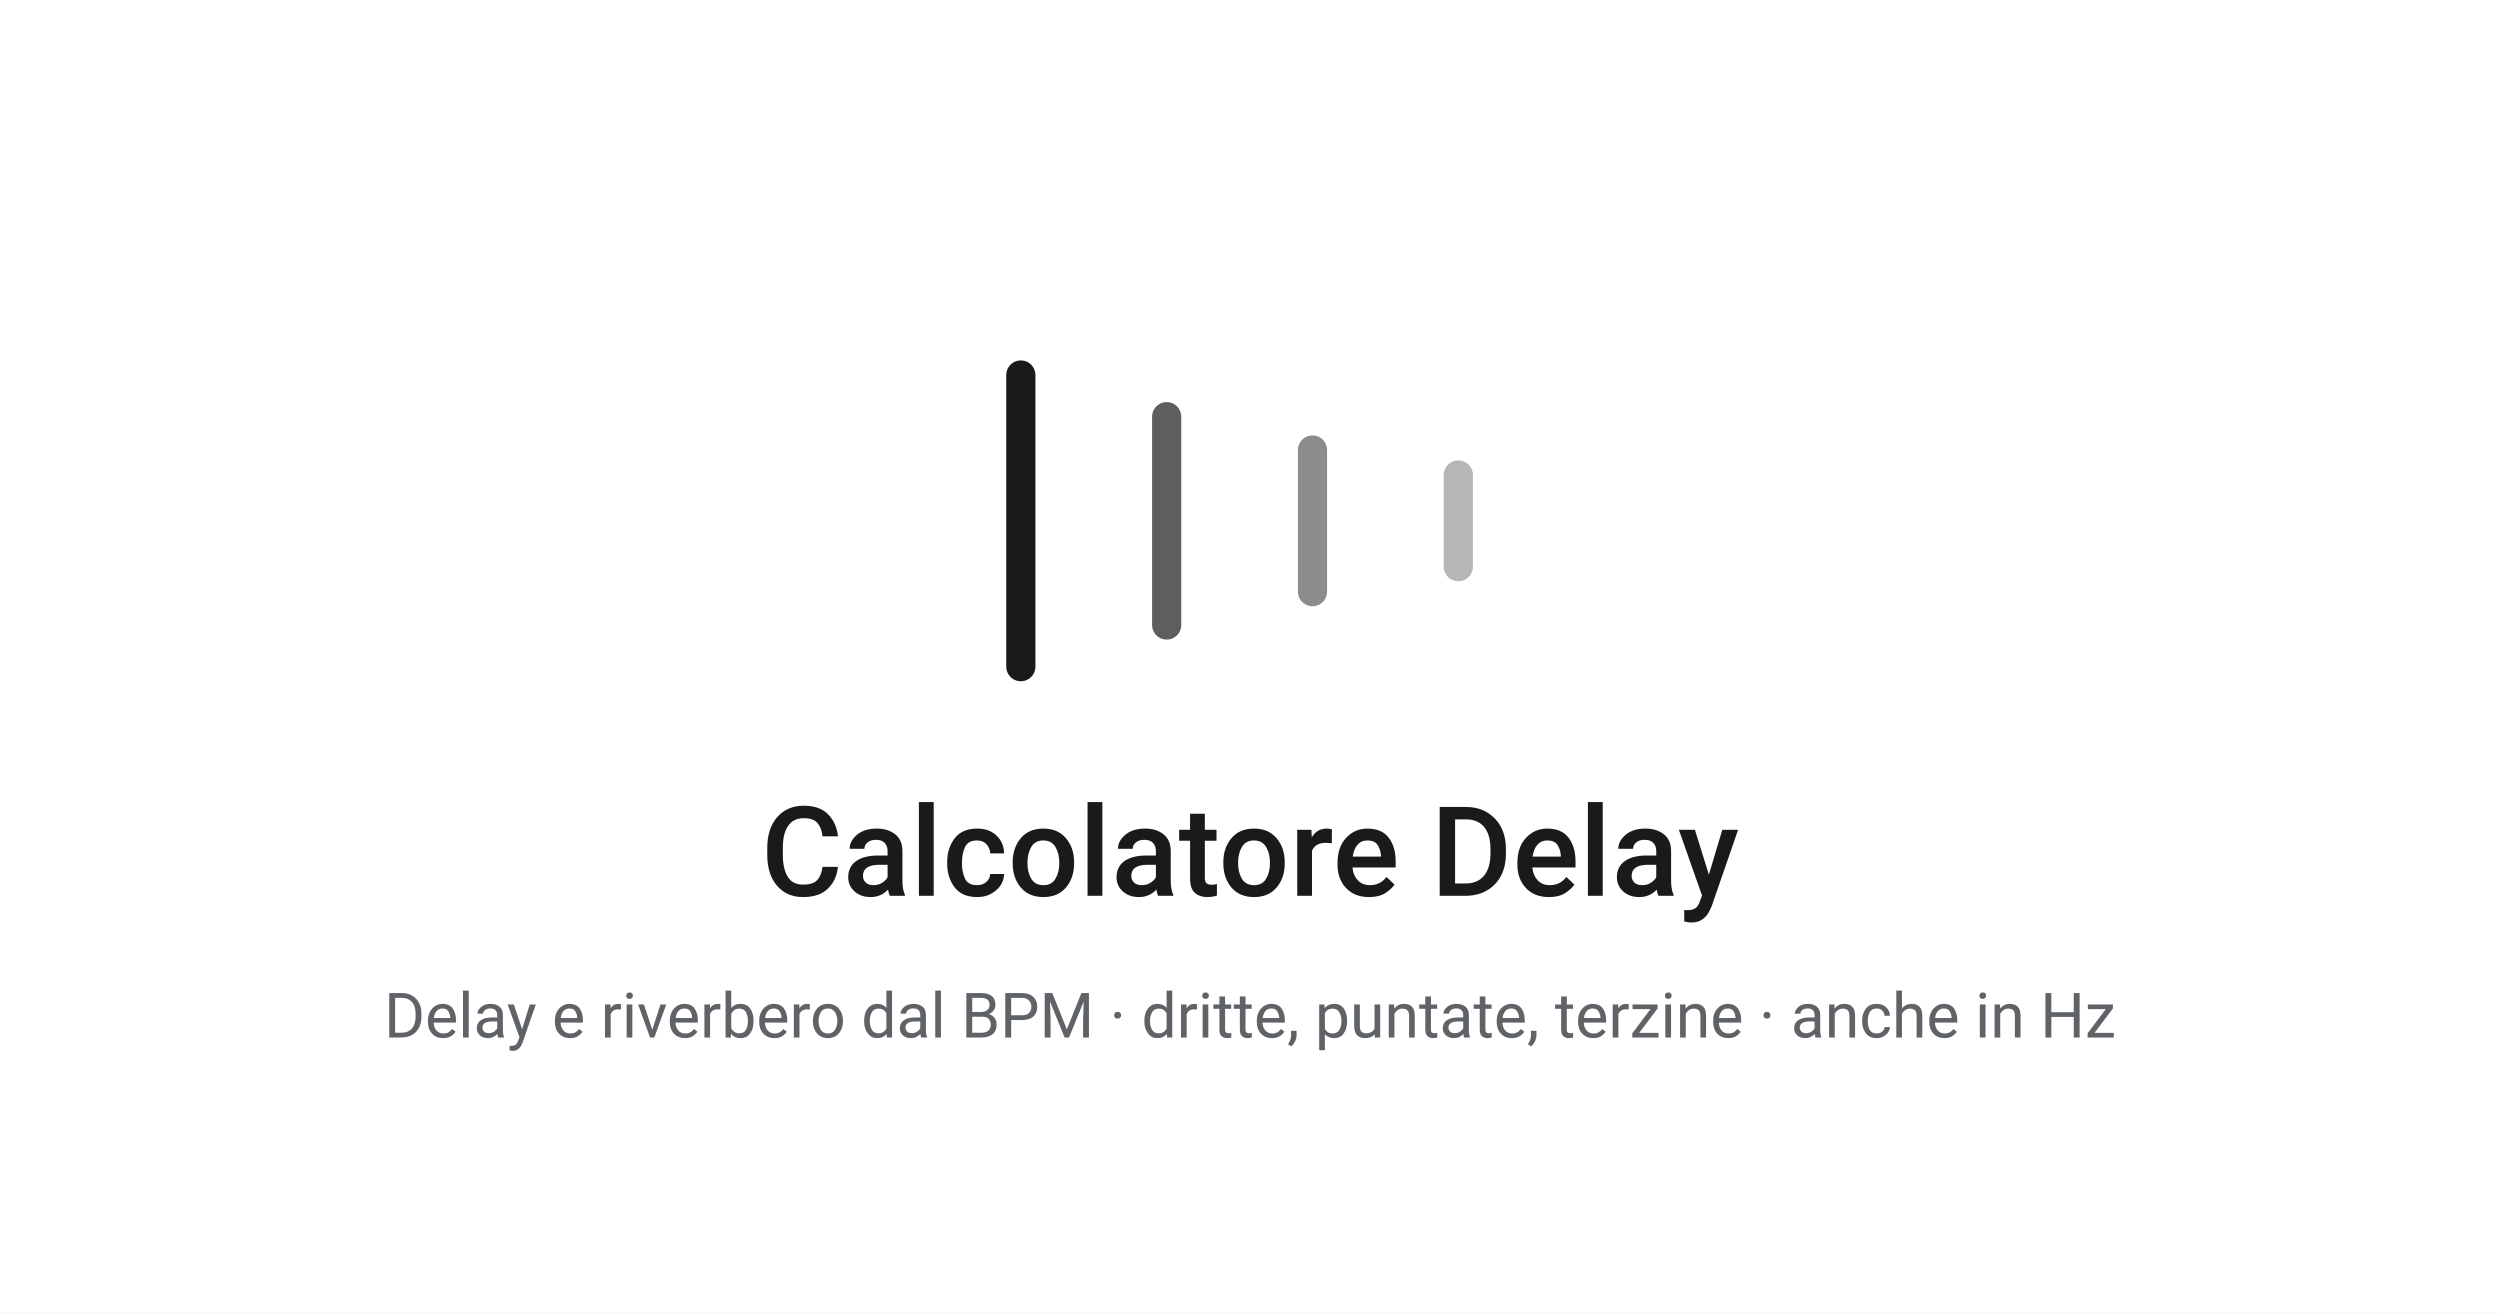
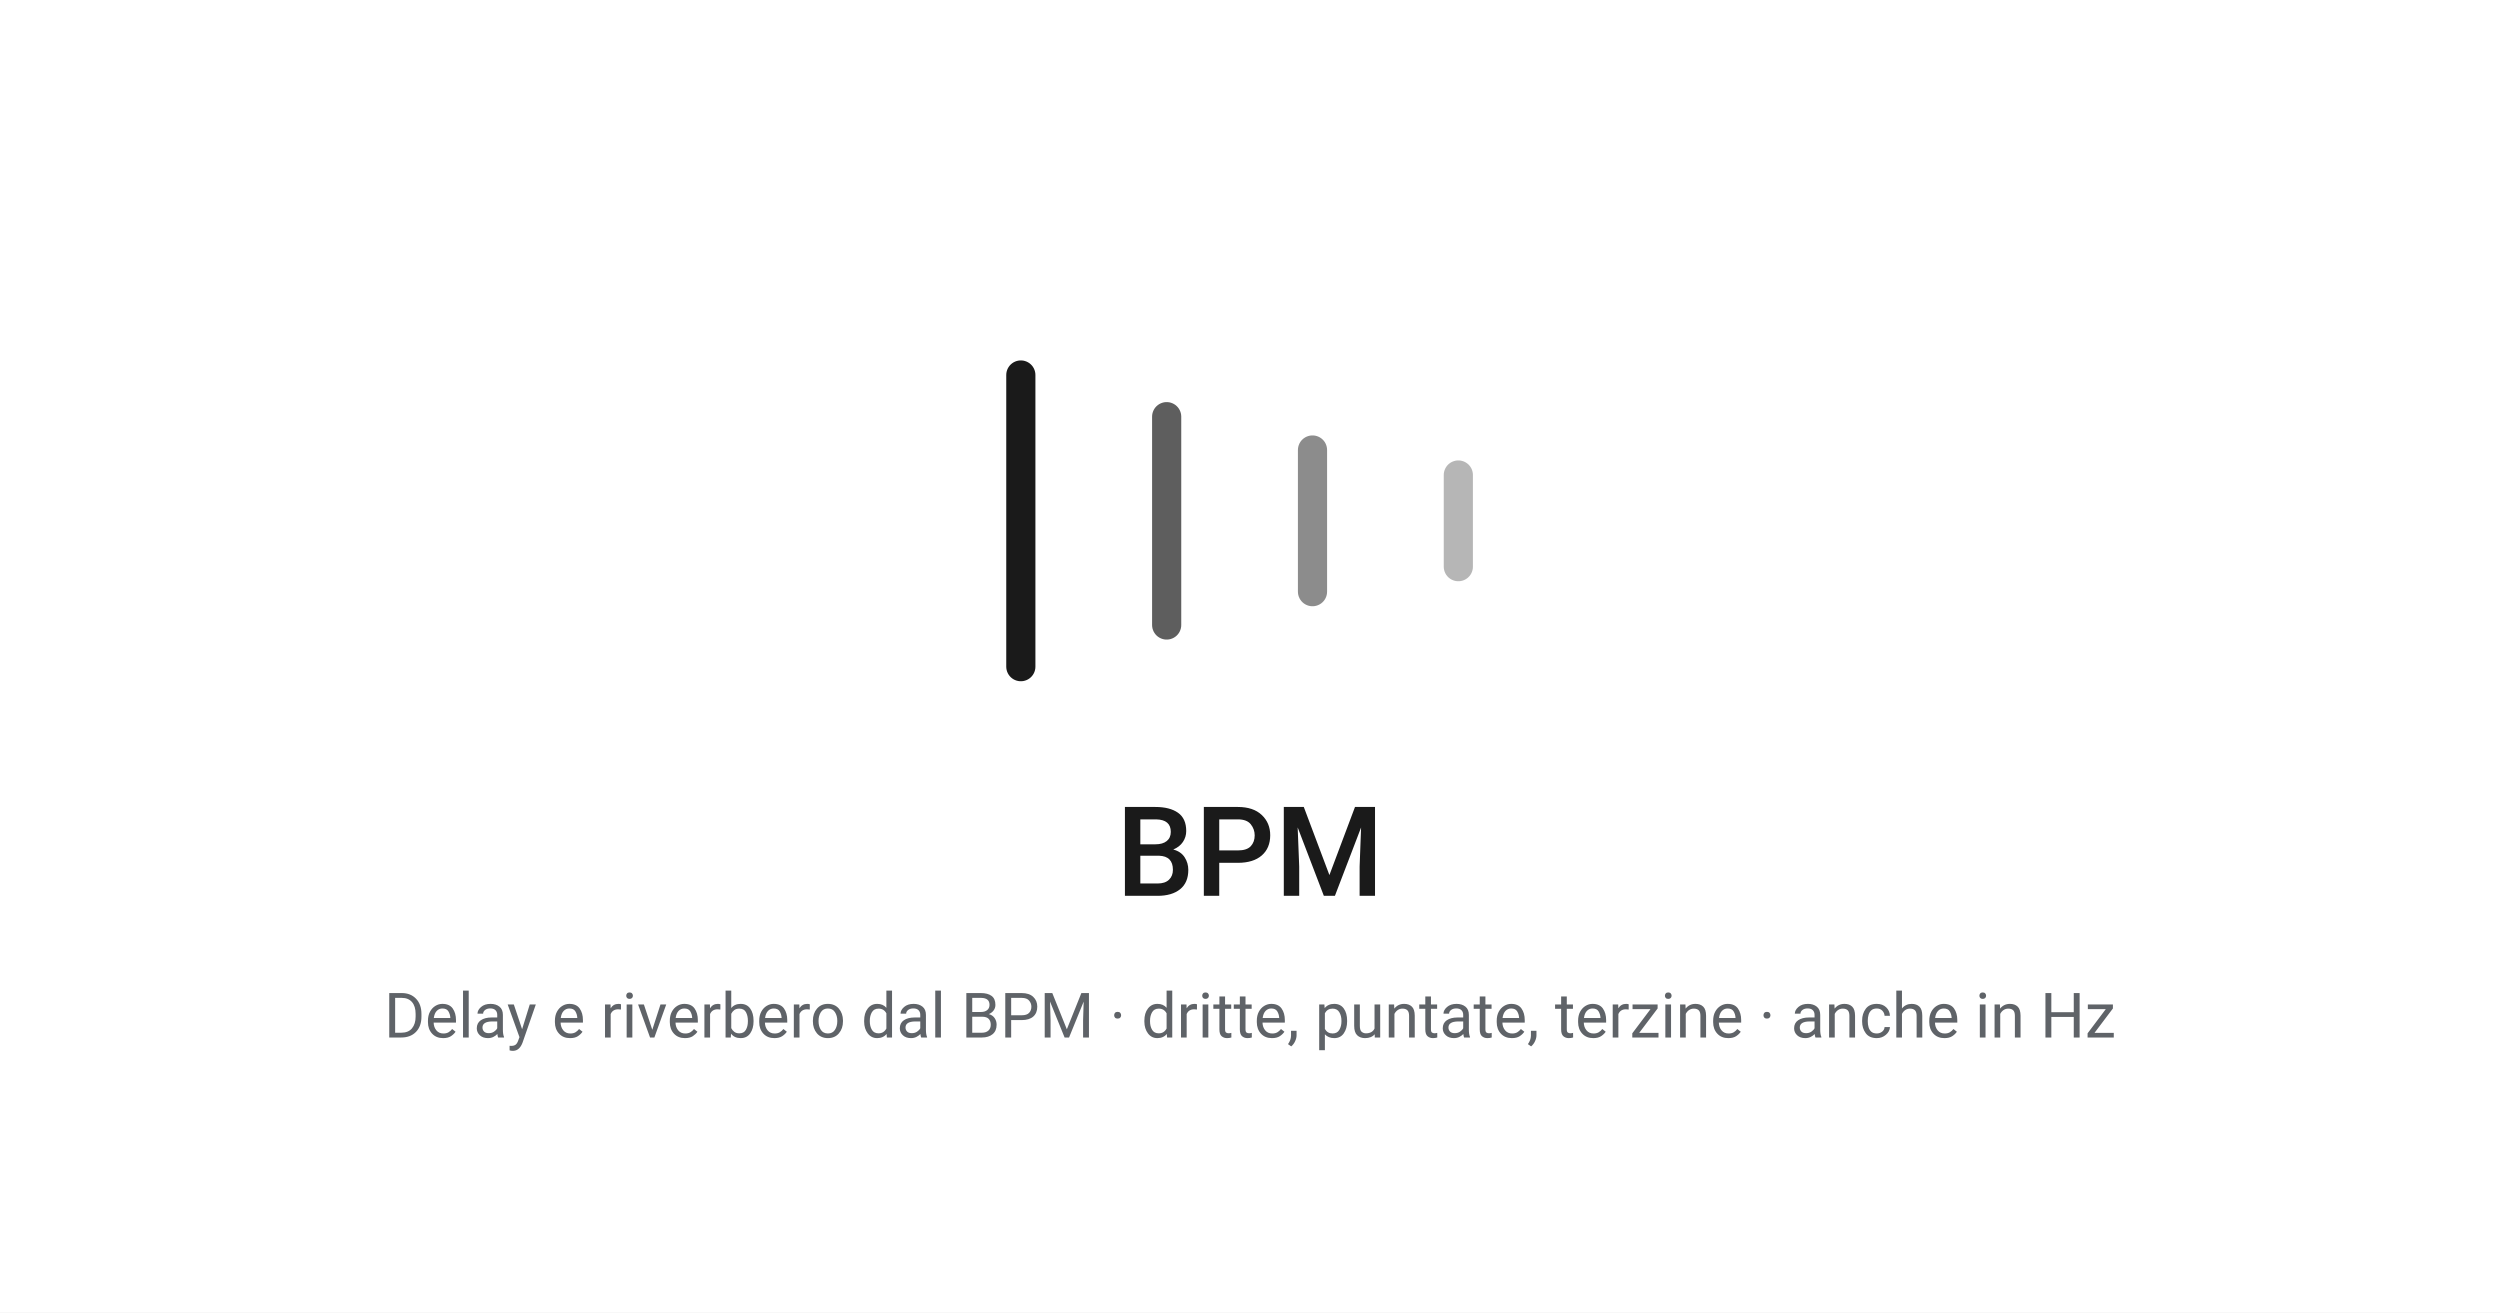
<svg xmlns="http://www.w3.org/2000/svg" viewBox="0 0 1200 630">
  <rect width="1200" height="630" fill="#ffffff" />
  <g transform="translate(600,250)" fill="none" stroke="#1a1a1a" stroke-width="14" stroke-linecap="round">
    <line x1="-110" y1="-70" x2="-110" y2="70" />
    <line x1="-40" y1="-50" x2="-40" y2="50" opacity="0.7" />
    <line x1="30" y1="-34" x2="30" y2="34" opacity="0.5" />
    <line x1="100" y1="-22" x2="100" y2="22" opacity="0.32" />
  </g>
-   <text x="600" y="430" text-anchor="middle" font-family="-apple-system, Segoe UI, Roboto, Arial, sans-serif" font-size="60" font-weight="500" fill="#1a1a1a">Calcolatore Delay</text>
+   <text x="600" y="430" text-anchor="middle" font-family="-apple-system, Segoe UI, Roboto, Arial, sans-serif" font-size="60" font-weight="500" fill="#1a1a1a">BPM</text>
  <text x="600" y="498" text-anchor="middle" font-family="-apple-system, Segoe UI, Roboto, Arial, sans-serif" font-size="30" fill="#5f6368">Delay e riverbero dal BPM · dritte, puntate, terzine · anche in Hz</text>
</svg>
